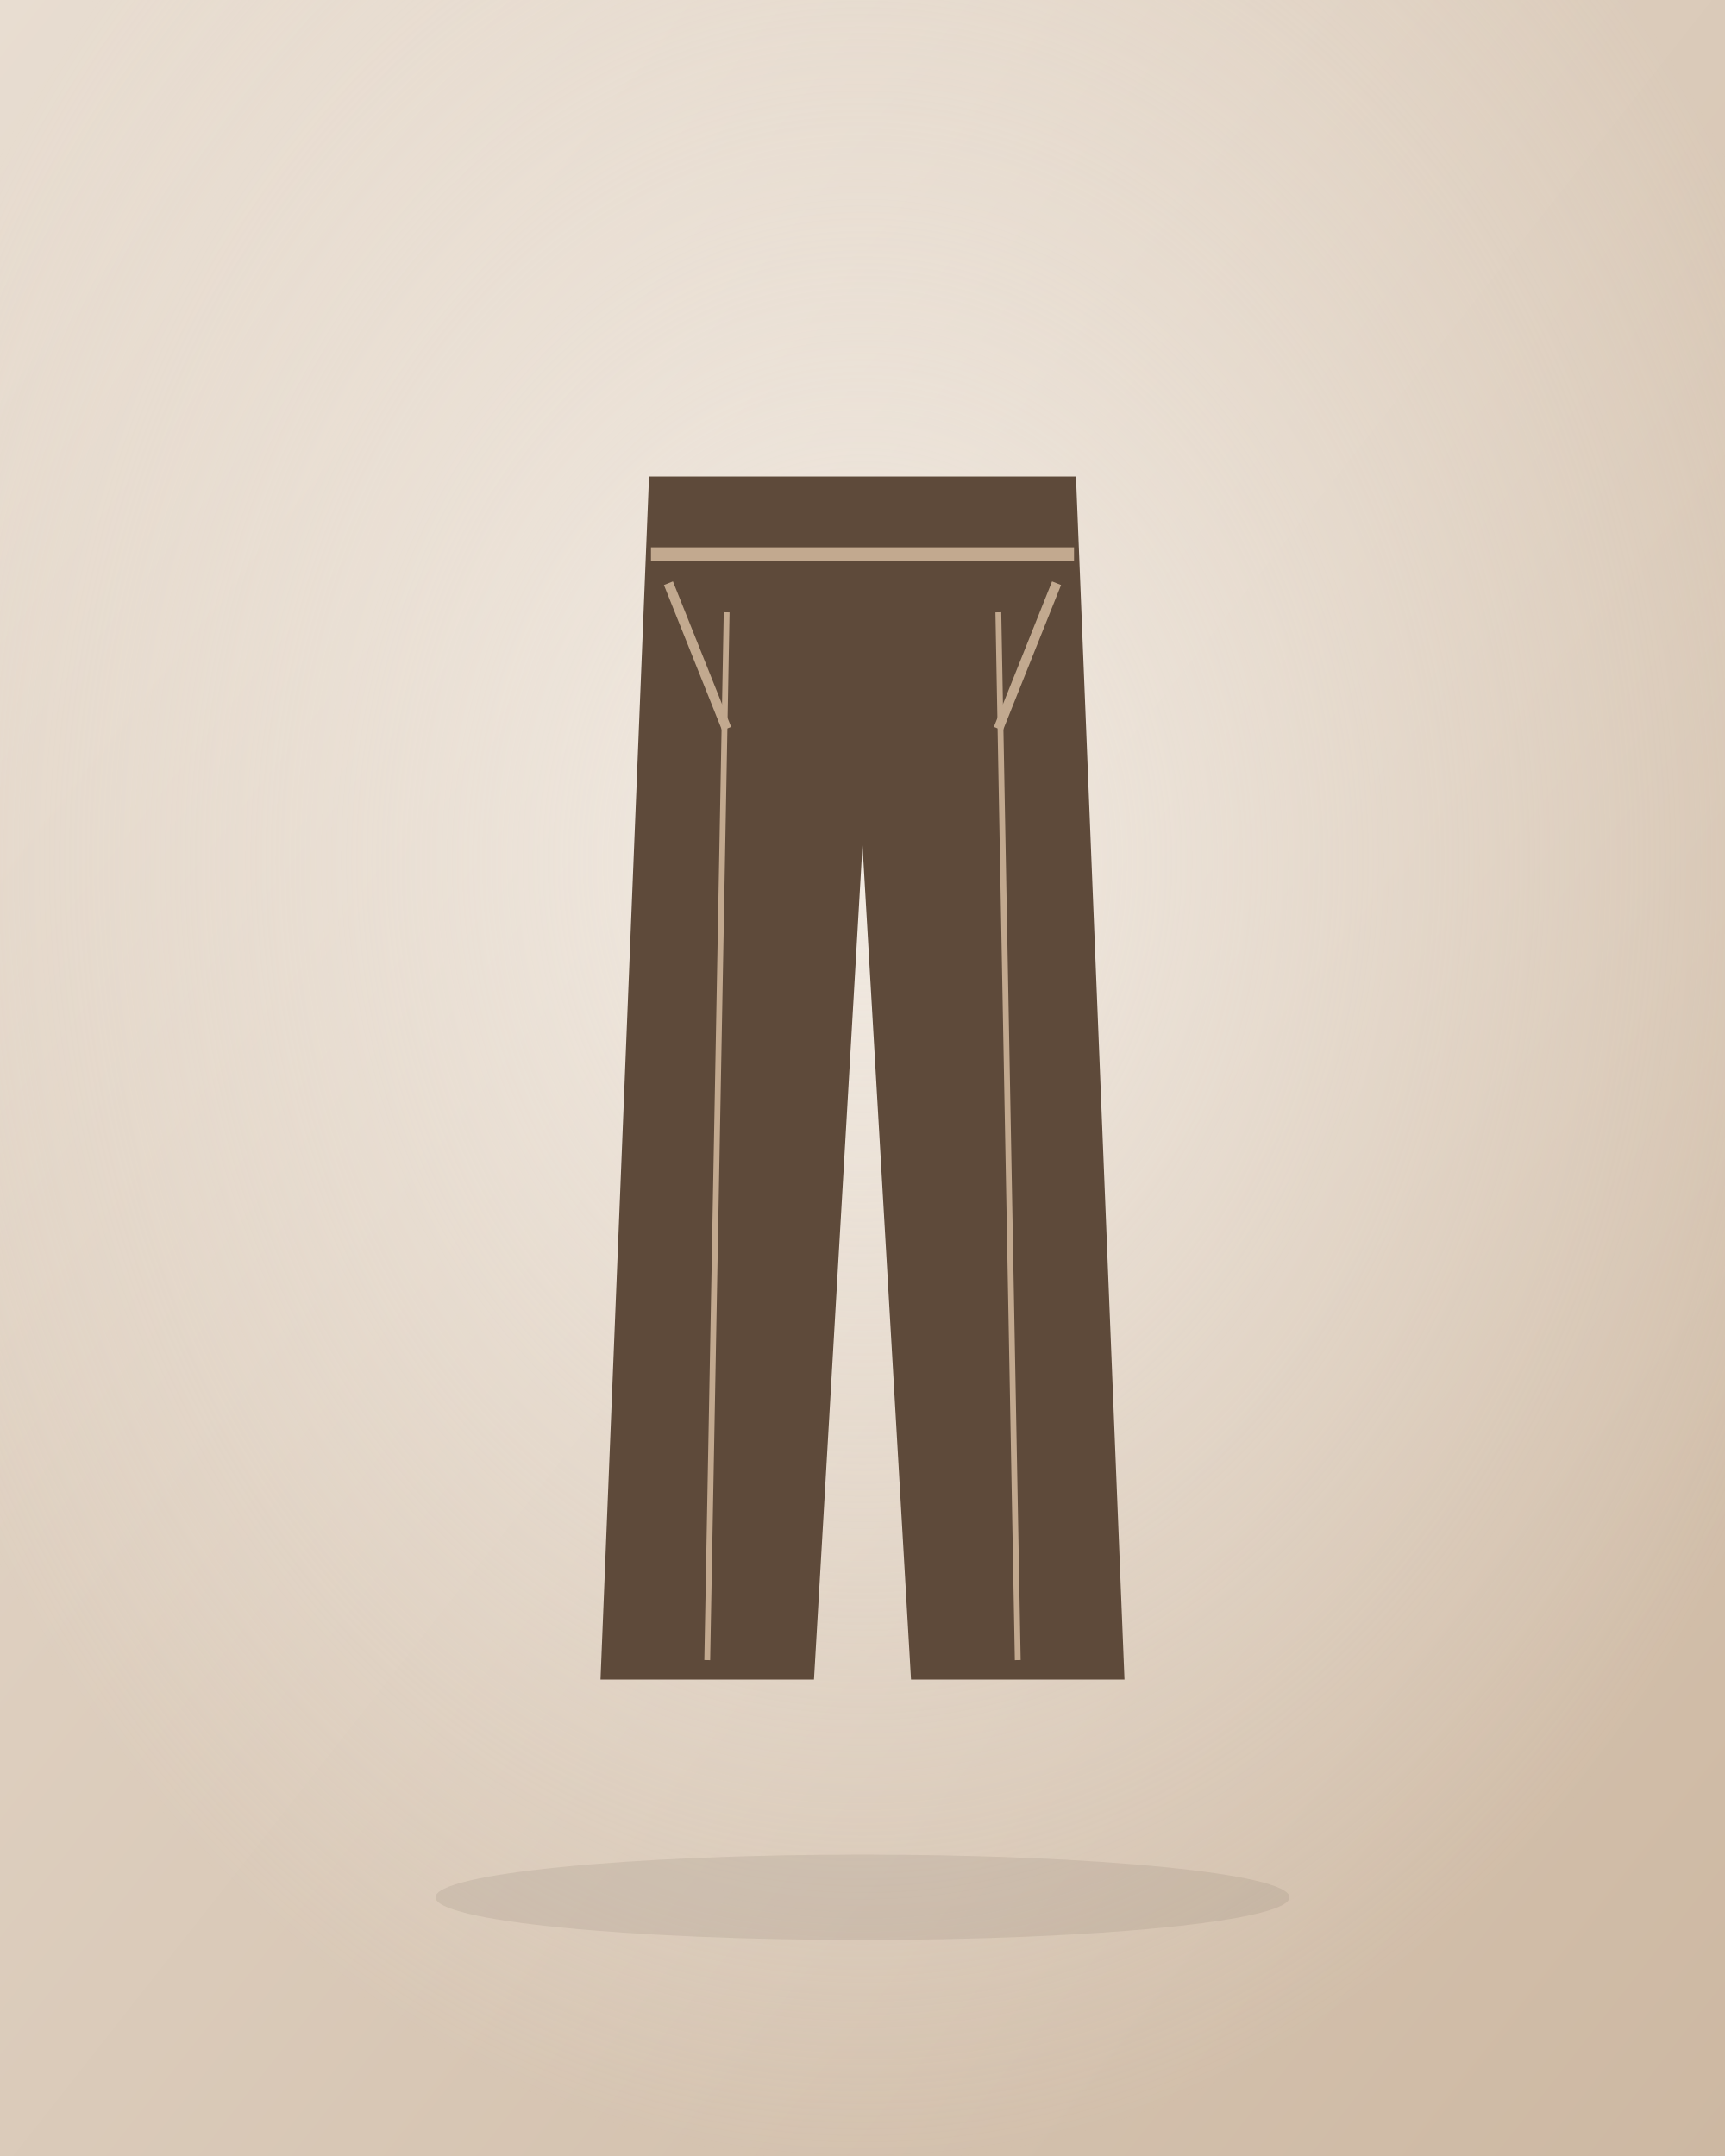
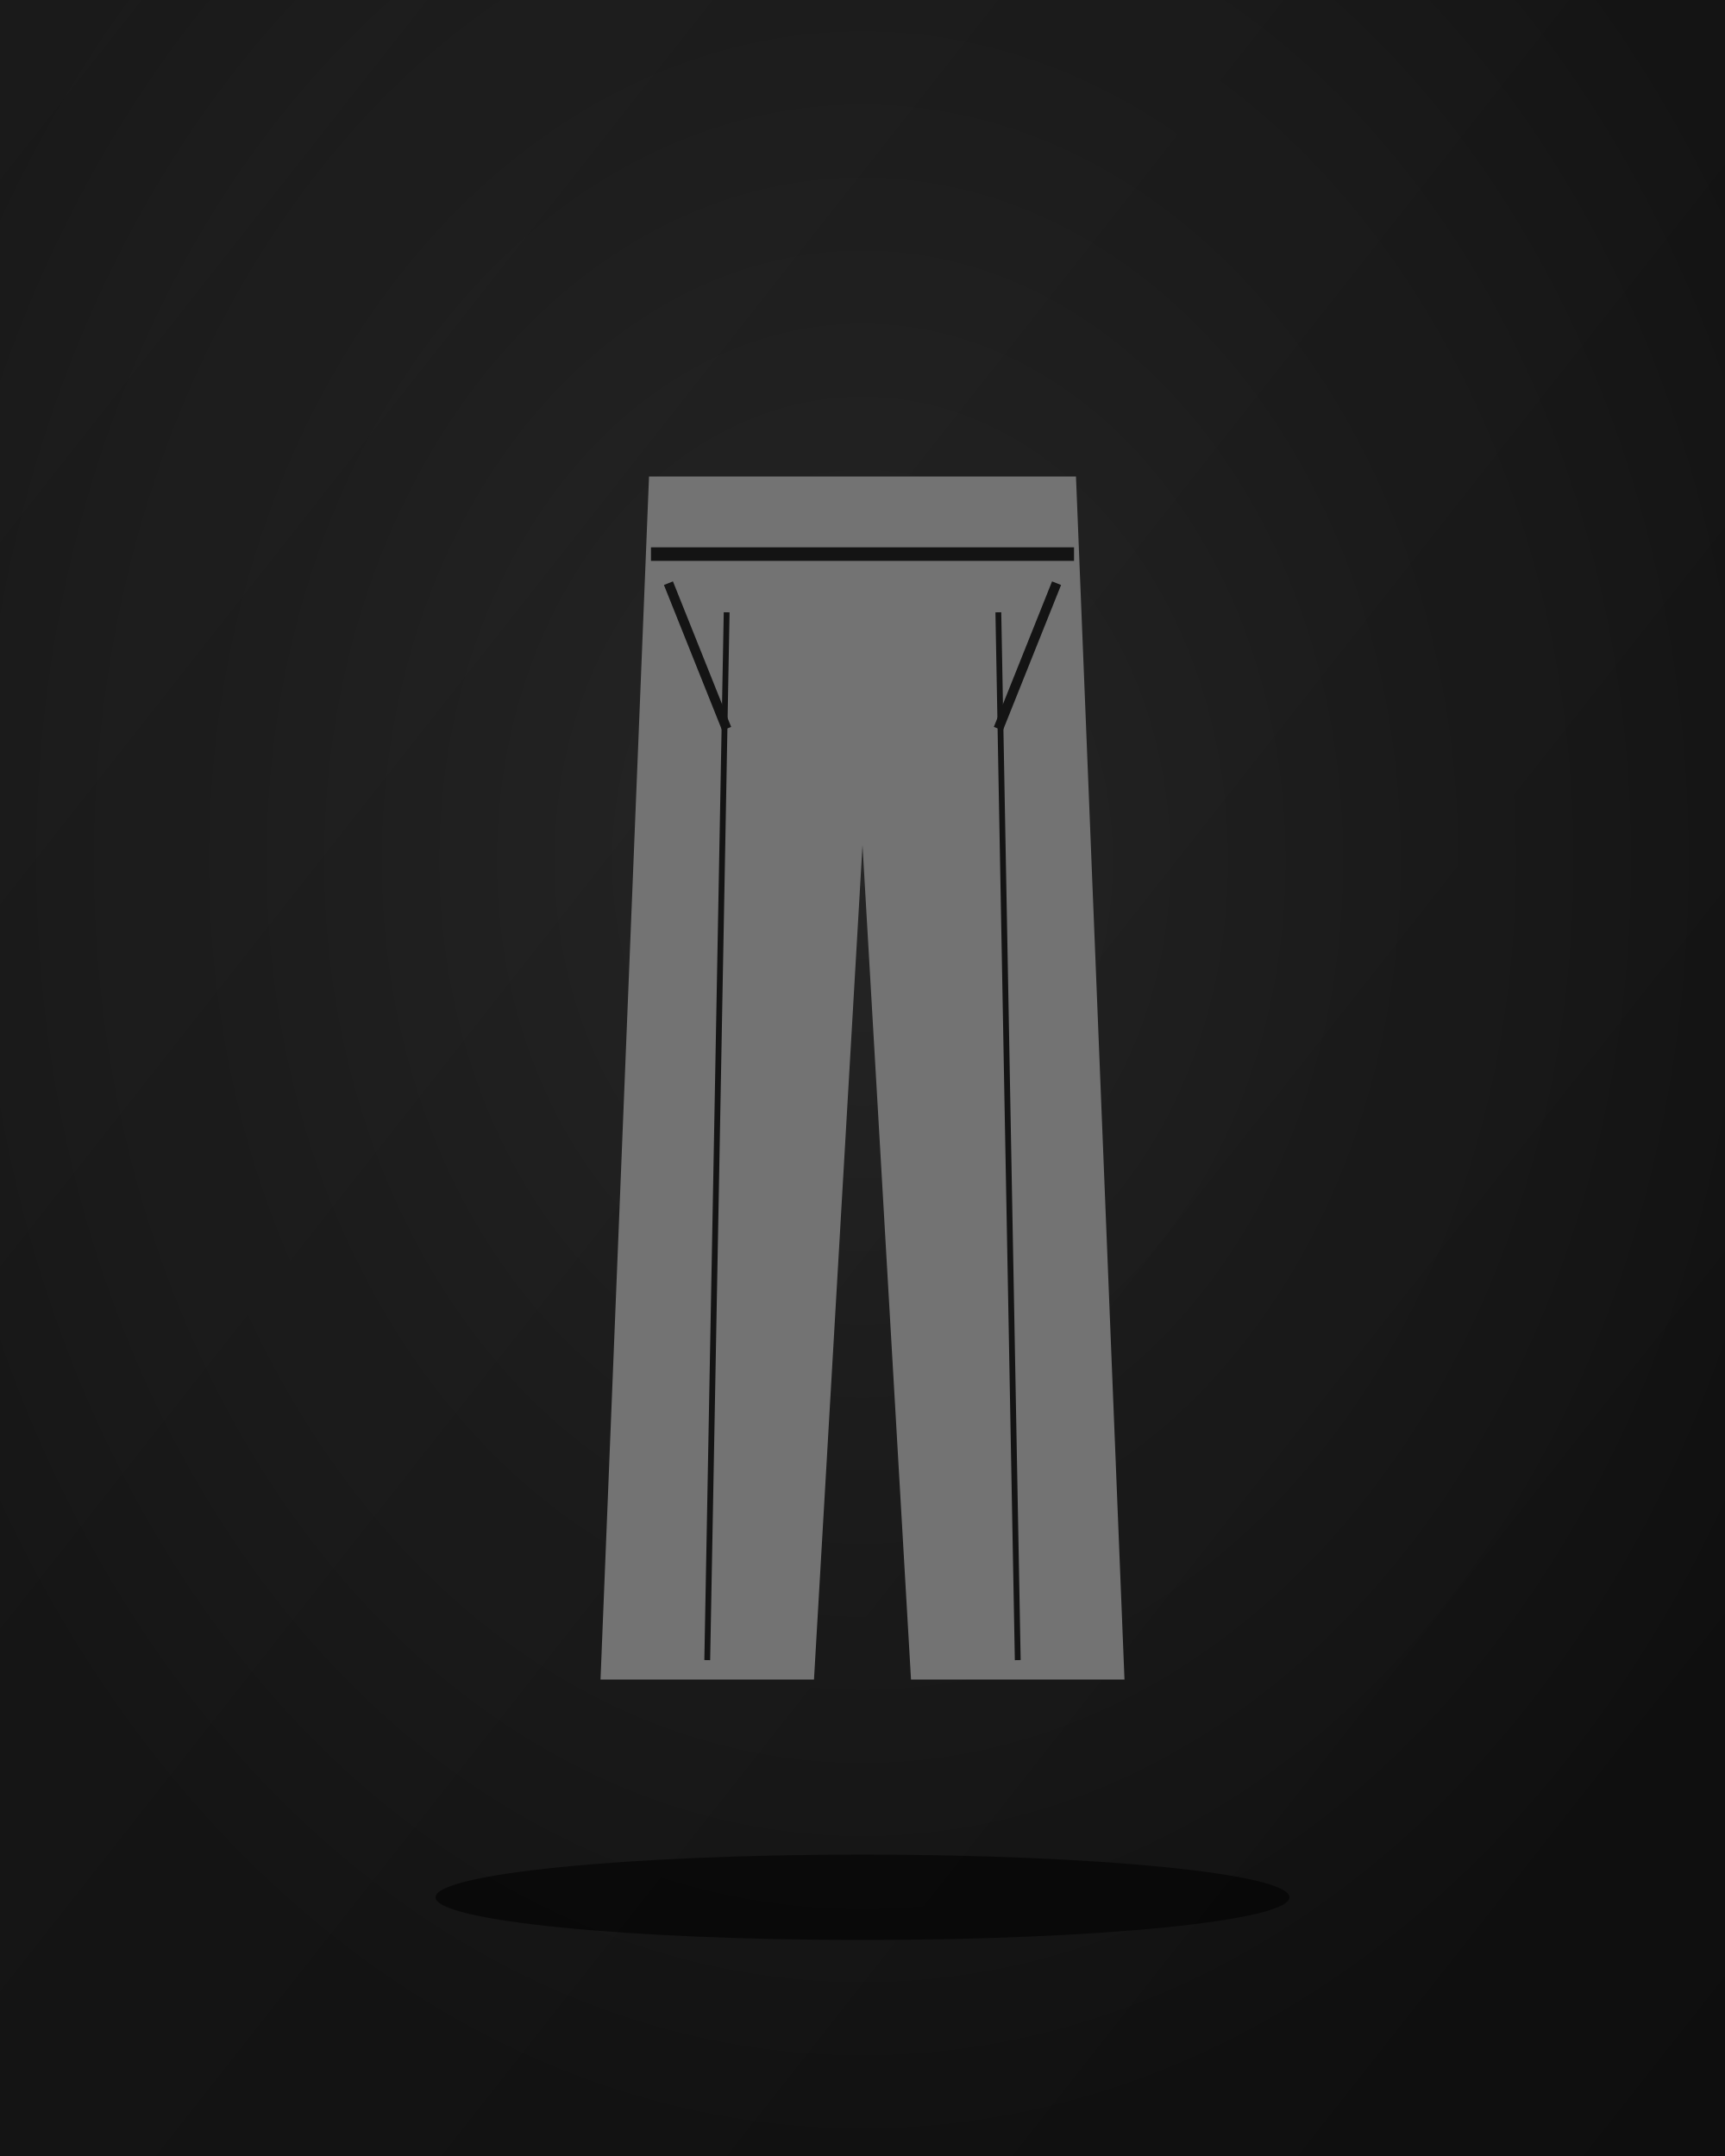
<svg xmlns="http://www.w3.org/2000/svg" viewBox="0 0 800 1000" width="800" height="1000">
  <defs>
    <linearGradient id="bg" x1="0" y1="0" x2="1" y2="1">
-       <stop offset="0" stop-color="#E8DDD1" />
-       <stop offset="1" stop-color="#CDB8A2" />
+       <stop offset="0" stop-color="#1A1A1A" />
+       <stop offset="1" stop-color="#0E0E0E" />
    </linearGradient>
    <radialGradient id="glow" cx="0.5" cy="0.4" r="0.6">
-       <stop offset="0" stop-color="#F7F2EC" stop-opacity="0.8" />
-       <stop offset="1" stop-color="#F7F2EC" stop-opacity="0" />
+       <stop offset="0" stop-color="#FFFFFF" stop-opacity="0.07" />
+       <stop offset="1" stop-color="#FFFFFF" stop-opacity="0" />
    </radialGradient>
  </defs>
  <rect width="800" height="1000" fill="url(#bg)" />
  <rect width="800" height="1000" fill="url(#glow)" />
-   <ellipse cx="400" cy="880" rx="198" ry="19.8" fill="#4A3A2E" opacity="0.10" />
+   <ellipse cx="400" cy="880" rx="198" ry="19.8" fill="#000000" opacity="0.55" />
  <g transform="translate(0 0) translate(400 500) scale(0.9) translate(-400 -500)">
-     <path fill="#5E4A3A" d="M290 190 L510 190 L535 810 L425 810 L400 380 L375 810 L265 810 Z" />
-     <path stroke="#C2A98F" stroke-width="7" d="M291 230 L509 230" />
-     <path stroke="#C2A98F" stroke-width="3" stroke-dasharray="2 0" d="M330 260 L320 800 M470 260 L480 800" />
-     <path fill="none" stroke="#C2A98F" stroke-width="5" d="M300 245 L330 320 M500 245 L470 320" />
+     <path fill="#737373" d="M290 190 L510 190 L535 810 L425 810 L400 380 L375 810 L265 810 Z" />
+     <path stroke="#141414" stroke-width="7" d="M291 230 L509 230" />
+     <path stroke="#141414" stroke-width="3" stroke-dasharray="2 0" d="M330 260 L320 800 M470 260 L480 800" />
+     <path fill="none" stroke="#141414" stroke-width="5" d="M300 245 L330 320 M500 245 L470 320" />
  </g>
</svg>
